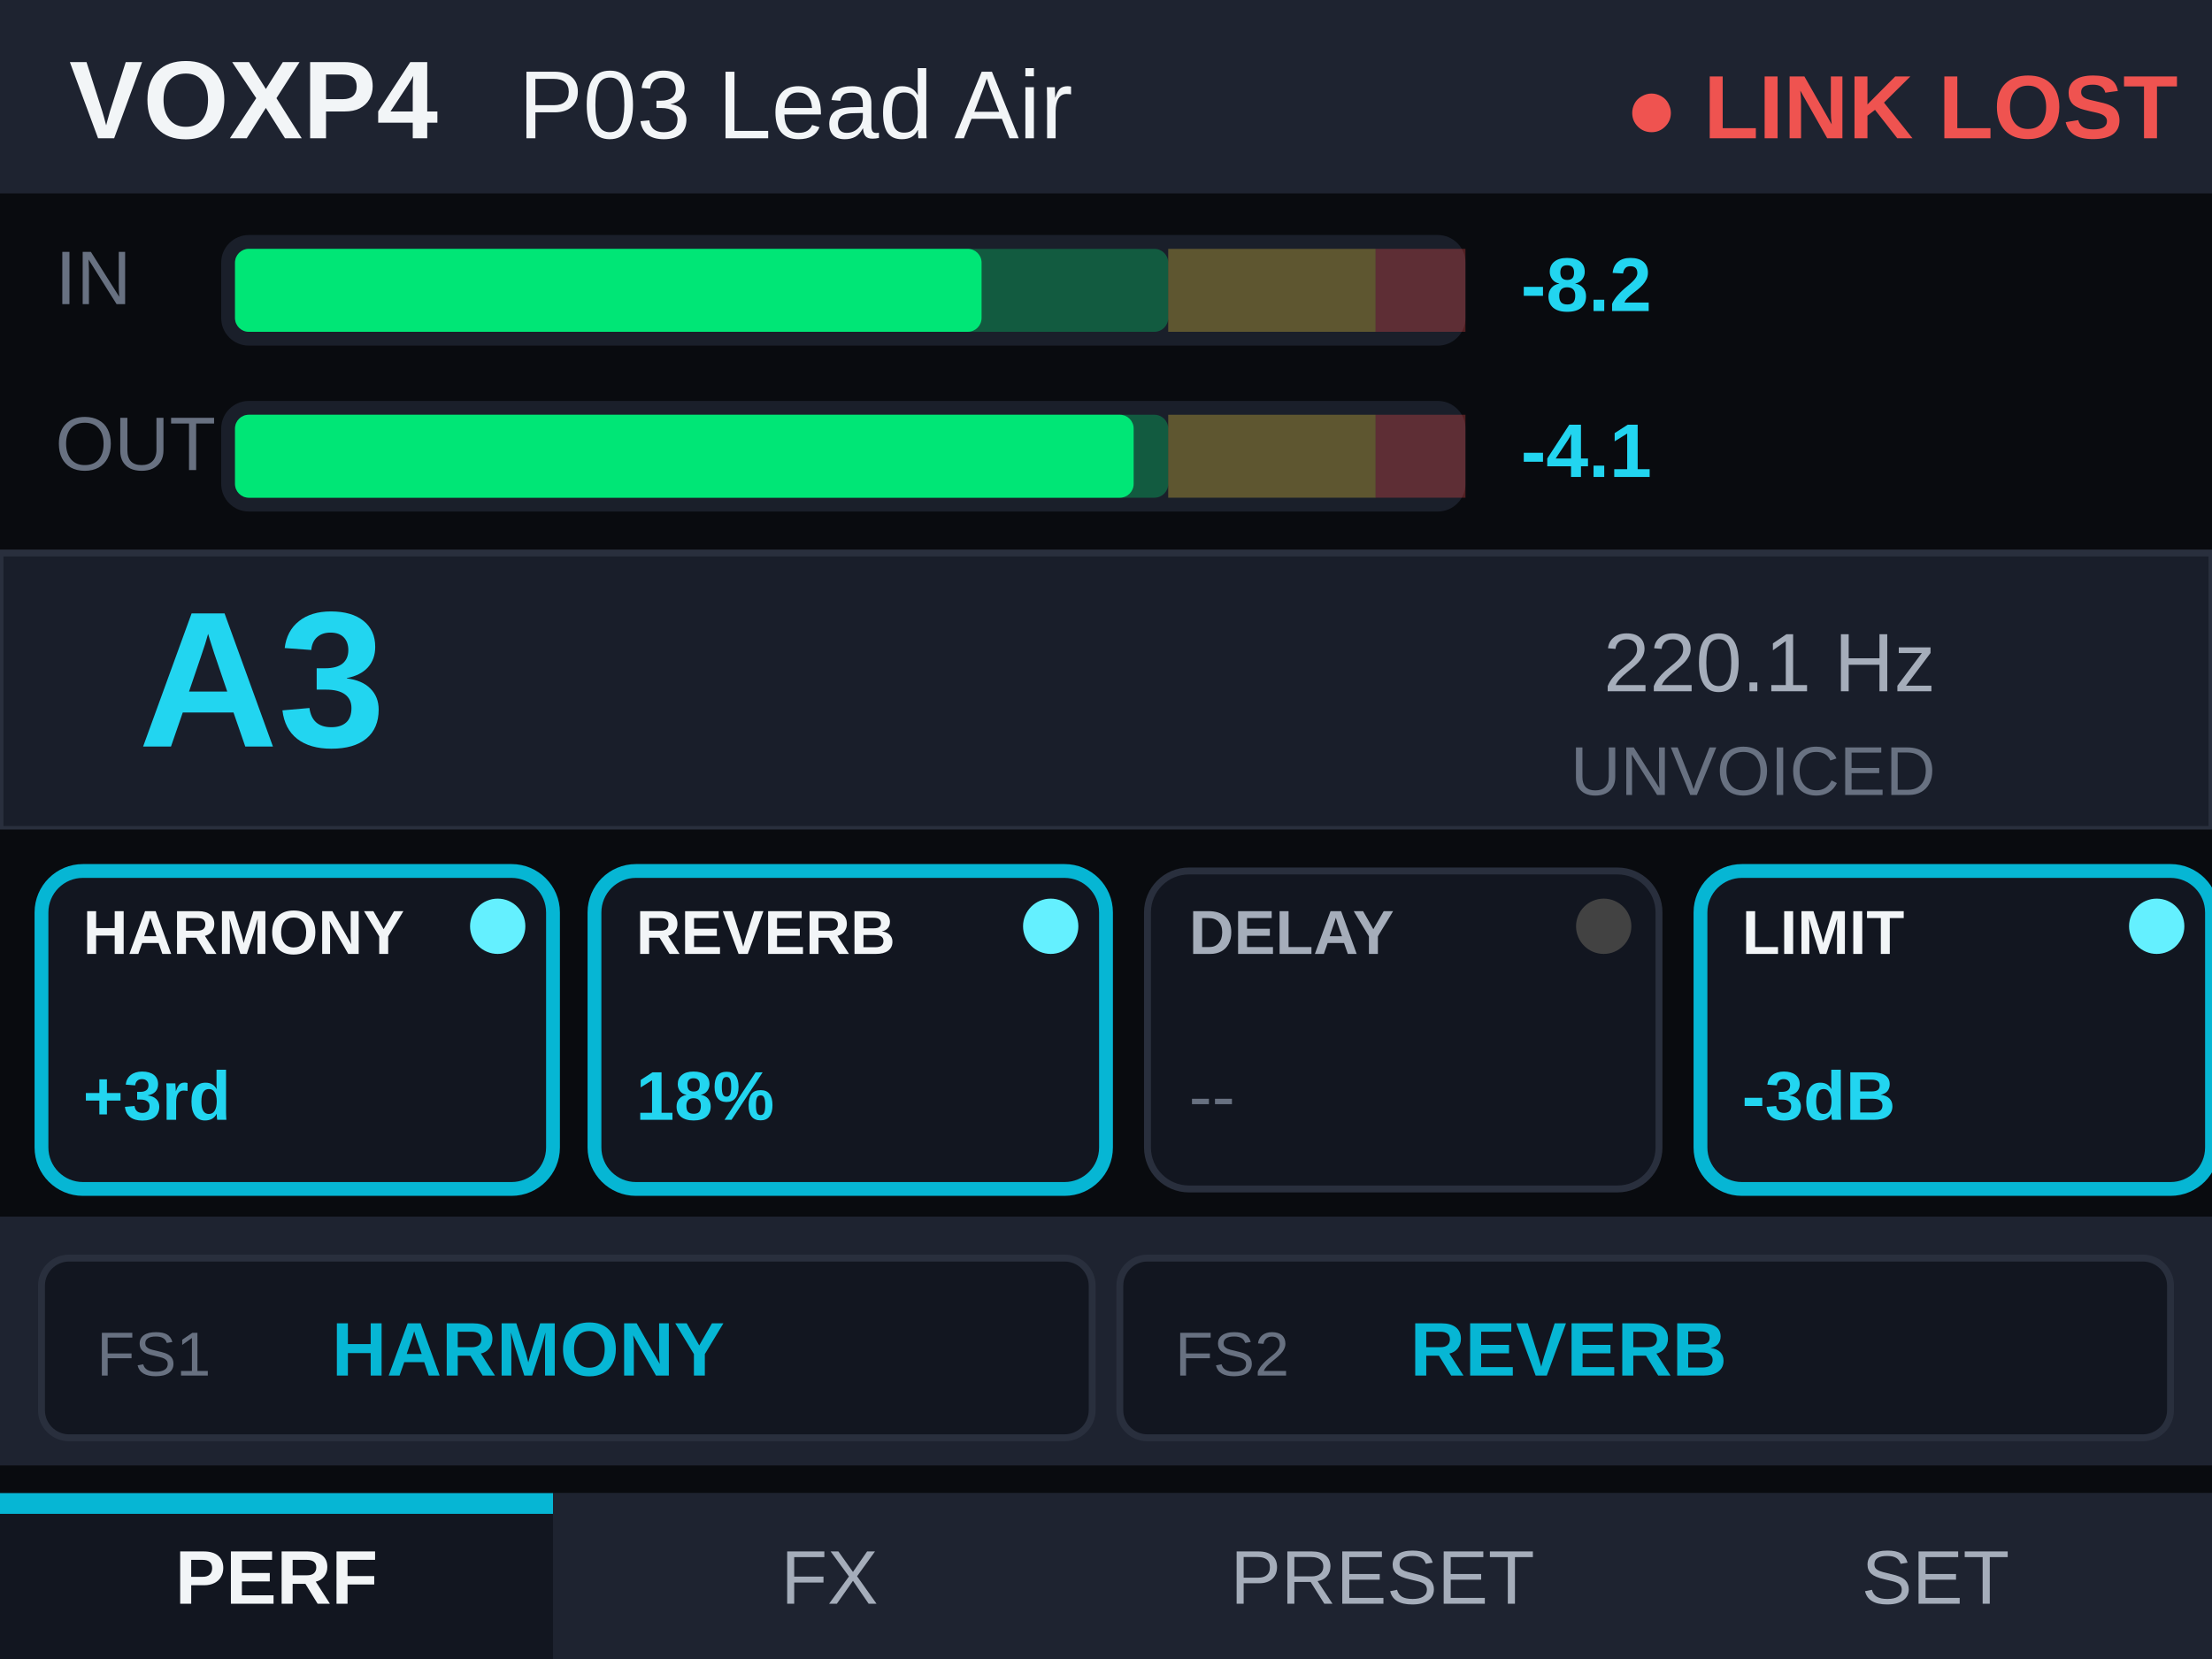
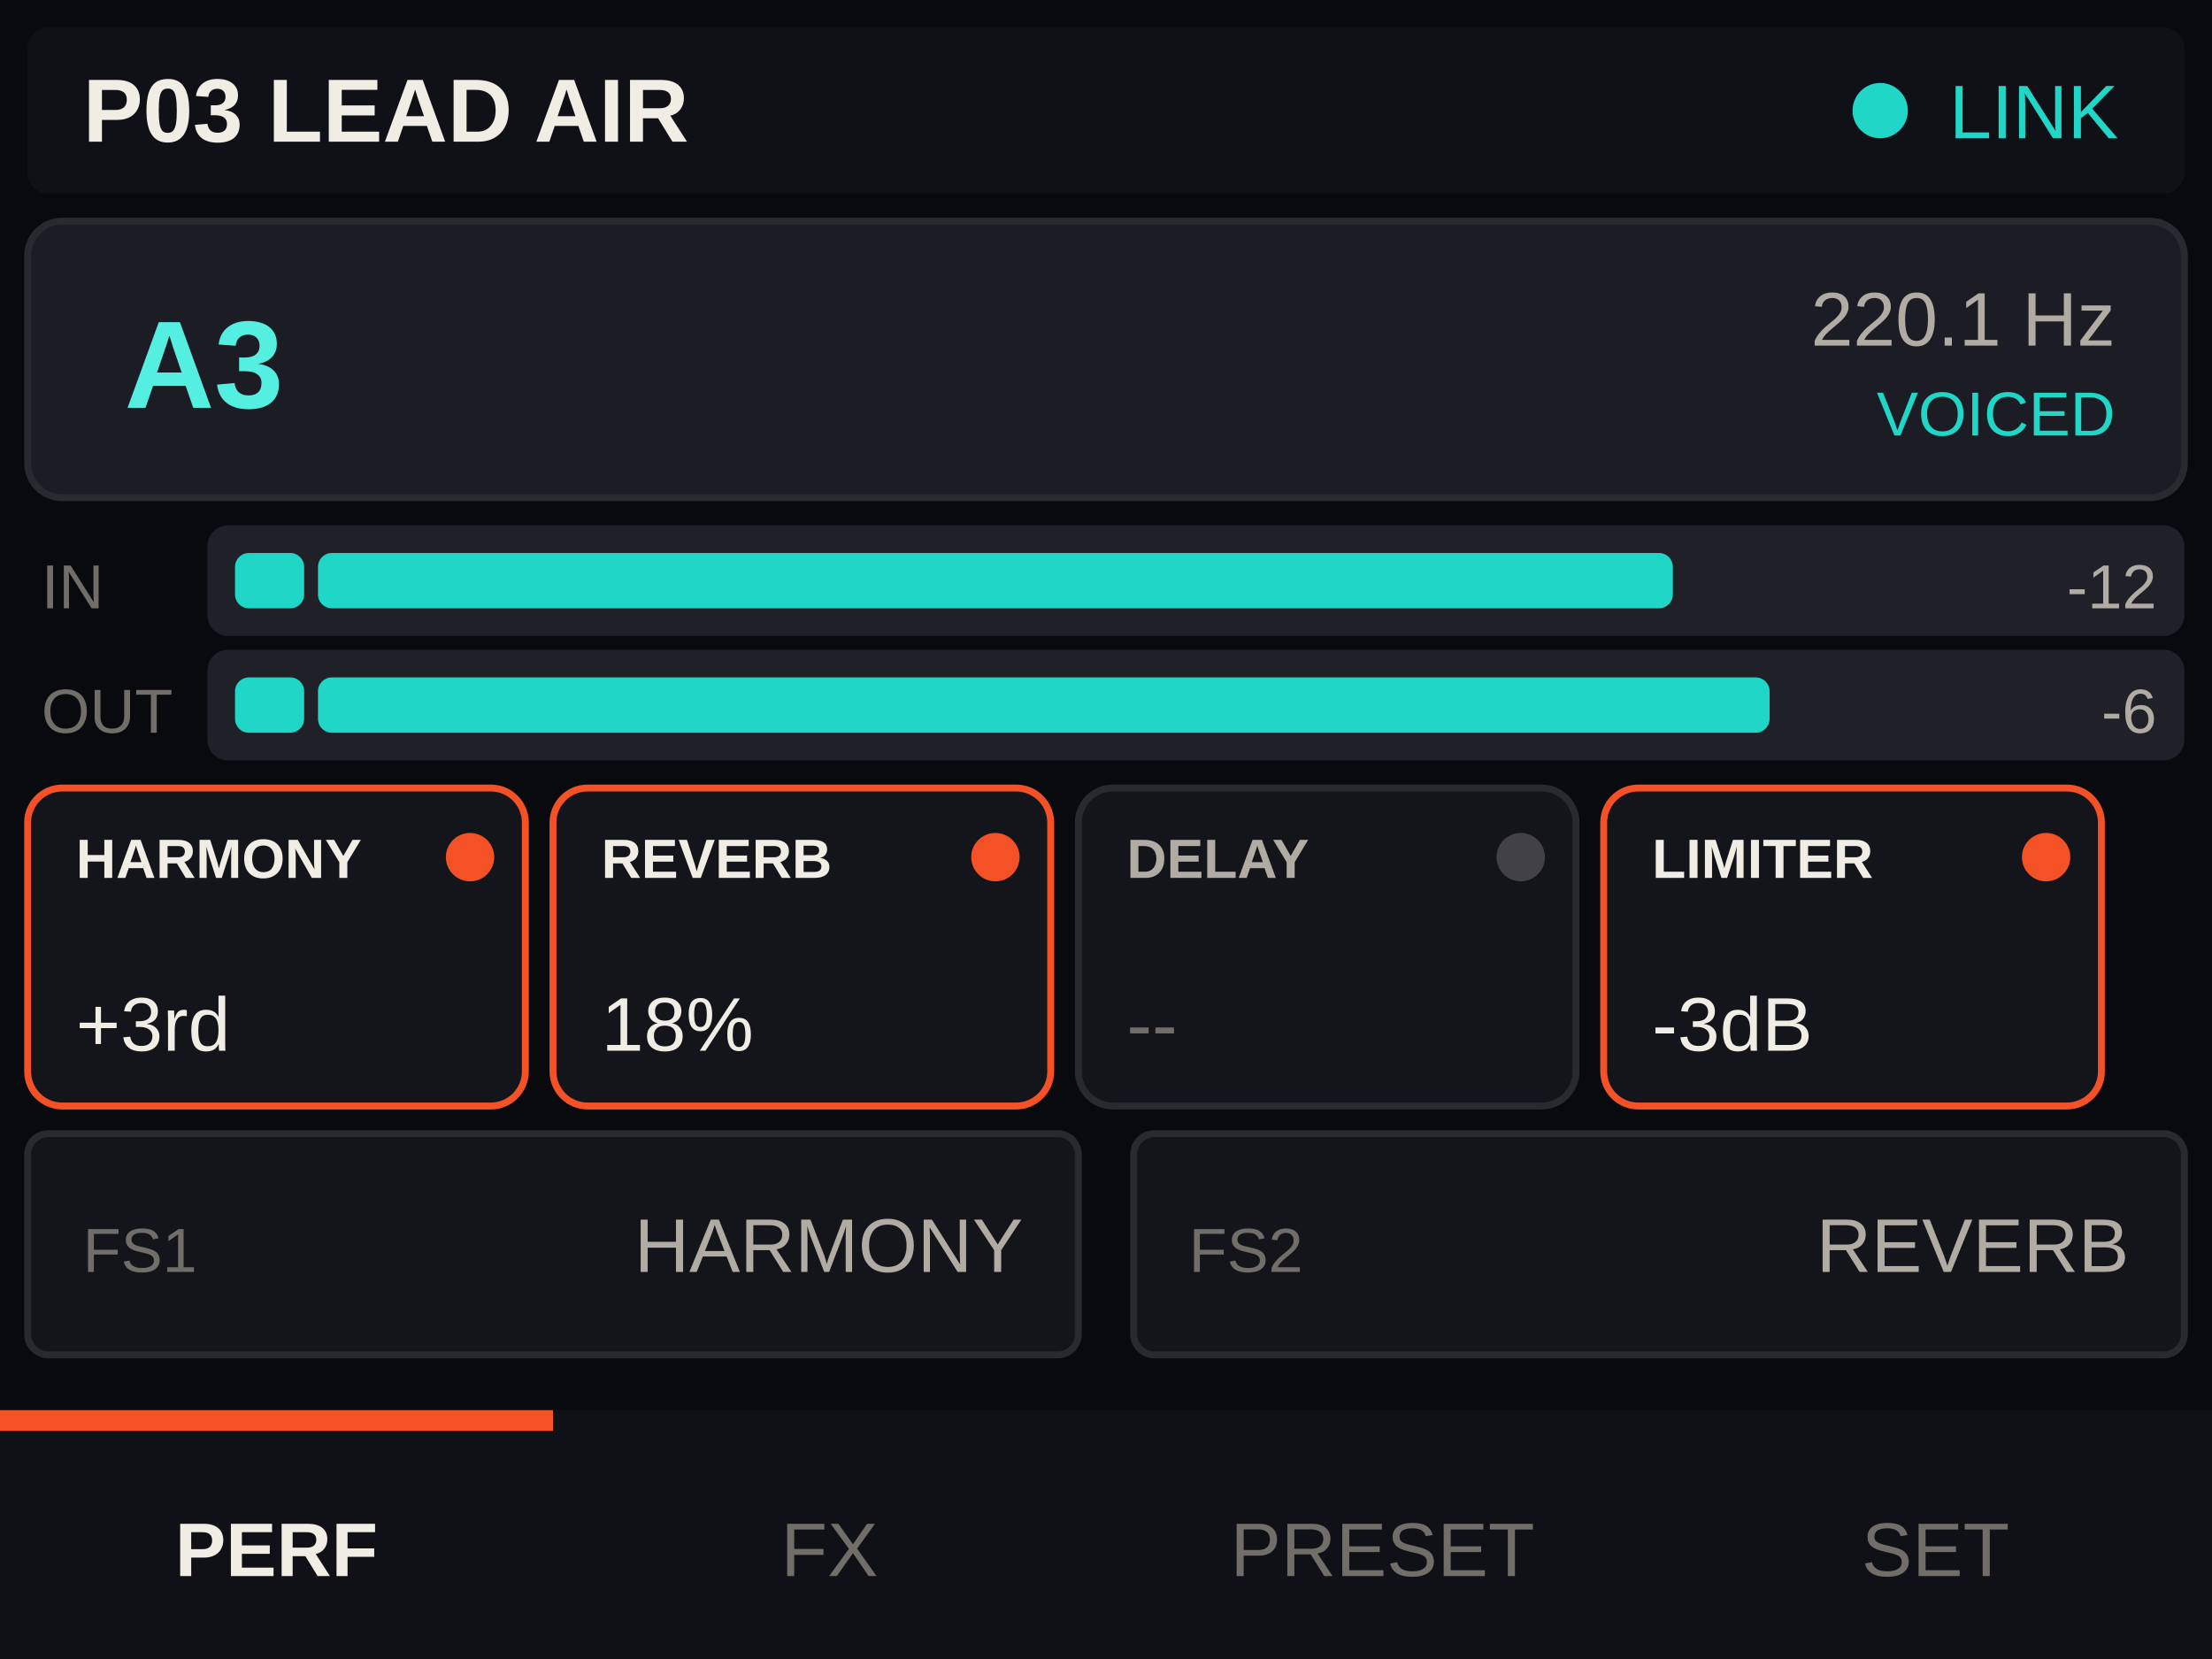
- <svg xmlns="http://www.w3.org/2000/svg" viewBox="0 0 320 240" width="640" height="480">
-   <defs>
-     <linearGradient id="meterSafe" x1="0%" y1="0%" x2="100%" y2="0%">
-       <stop offset="0%" style="stop-color:#00E676" />
-       <stop offset="100%" style="stop-color:#00E676" />
-     </linearGradient>
-     <linearGradient id="meterWarning" x1="0%" y1="0%" x2="100%" y2="0%">
-       <stop offset="0%" style="stop-color:#FFD740" />
-       <stop offset="100%" style="stop-color:#FFD740" />
-     </linearGradient>
-     <linearGradient id="meterClip" x1="0%" y1="0%" x2="100%" y2="0%">
-       <stop offset="0%" style="stop-color:#FF5252" />
-       <stop offset="100%" style="stop-color:#FF5252" />
-     </linearGradient>
-     <style>
-       .bg { fill: #090B0F; }
-       .surface { fill: #121620; }
-       .elevated { fill: #191E2A; }
-       .header { fill: #1E2330; }
-       .text-primary { fill: #F2F5F7; font-family: Arial, sans-serif; }
-       .text-secondary { fill: #A5ADBA; font-family: Arial, sans-serif; }
-       .text-muted { fill: #687181; font-family: Arial, sans-serif; }
-       .text-accent { fill: #06B6D4; font-family: Arial, sans-serif; }
-       .text-value { fill: #22D5F0; font-family: Arial, sans-serif; font-weight: bold; }
-       .border-subtle { fill: none; stroke: #292F3D; stroke-width: 1; }
-       .border-active { fill: none; stroke: #06B6D4; stroke-width: 2; }
-       .led-off { fill: #424242; }
-       .led-on { fill: #64F0FF; }
-       .link-ok { fill: #66BB6A; }
-       .link-lost { fill: #EF5350; }
-       .fs-pressed { fill: #FFA726; }
-       .meter-bg { fill: #1A1F2A; }
-       .card { fill: #121620; }
-     </style>
-   </defs>
+ <svg xmlns="http://www.w3.org/2000/svg" viewBox="0 0 320 240" width="320" height="240">
+   <style>
+     .bg{fill:#090A0E}.surface{fill:#14151B}.elev{fill:#1C1D24}.header{fill:#101116}.nav{fill:#101116}.panel{fill:#202128}
+     .t1{fill:#F0EDE5}.t2{fill:#B1ACA3}.tm{fill:#716E69}
+     .acc{fill:#F45126}.accb{fill:#FF6030}.accd{fill:#B83A1C}
+     .aud{fill:#20D6C7}.audb{fill:#55EFE2}.audd{fill:#148E87}
+     .dis{fill:#414147}
+     text{font-family:Arial,Helvetica,sans-serif}
+   </style>
  <rect width="320" height="240" class="bg" />
-   <rect width="320" height="28" class="header" />
-   <text x="10" y="20" class="text-primary" font-size="16" font-weight="bold">VOXP4</text>
-   <text x="75" y="20" class="text-primary" font-size="14">P03 Lead Air</text>
-   <text x="235" y="20" class="link-lost" font-family="Arial" font-size="13" font-weight="bold">● LINK LOST</text>
-   <rect y="28" width="320" height="52" class="bg" />
-   <text x="8" y="44" class="text-muted" font-size="11">IN</text>
-   <rect x="32" y="34" width="180" height="16" rx="4" class="meter-bg" />
-   <rect x="34" y="36" width="135" height="12" rx="2" fill="#00E676" opacity="0.3" />
-   <rect x="169" y="36" width="30" height="12" fill="#FFD740" opacity="0.3" />
-   <rect x="199" y="36" width="13" height="12" fill="#FF5252" opacity="0.3" />
-   <rect x="34" y="36" width="108" height="12" rx="2" fill="#00E676" />
-   <text x="220" y="45" class="text-value" font-size="11">-8.2</text>
-   <text x="8" y="68" class="text-muted" font-size="11">OUT</text>
-   <rect x="32" y="58" width="180" height="16" rx="4" class="meter-bg" />
-   <rect x="34" y="60" width="135" height="12" rx="2" fill="#00E676" opacity="0.3" />
-   <rect x="169" y="60" width="30" height="12" fill="#FFD740" opacity="0.3" />
-   <rect x="199" y="60" width="13" height="12" fill="#FF5252" opacity="0.3" />
-   <rect x="34" y="60" width="130" height="12" rx="2" fill="#00E676" />
-   <text x="220" y="69" class="text-value" font-size="11">-4.1</text>
-   <rect y="80" width="320" height="40" class="elevated" stroke="#292F3D" stroke-width="1" />
-   <text x="20" y="108" class="text-value" font-size="28" font-weight="bold">A3</text>
-   <text x="280" y="100" class="text-secondary" font-size="12" text-anchor="end">220.1 Hz</text>
-   <text x="280" y="115" class="text-muted" font-size="10" text-anchor="end">UNVOICED</text>
-   <rect y="120" width="320" height="56" class="bg" />
-   <rect x="6" y="126" width="74" height="46" rx="6" class="card" stroke="#06B6D4" stroke-width="2" />
-   <text x="12" y="138" class="text-primary" font-size="9" font-weight="bold">HARMONY</text>
-   <circle cx="72" cy="134" r="4" class="led-on" />
-   <text x="12" y="162" class="text-value" font-size="10">+3rd</text>
-   <rect x="86" y="126" width="74" height="46" rx="6" class="card" stroke="#06B6D4" stroke-width="2" />
-   <text x="92" y="138" class="text-primary" font-size="9" font-weight="bold">REVERB</text>
-   <circle cx="152" cy="134" r="4" class="led-on" />
-   <text x="92" y="162" class="text-value" font-size="10">18%</text>
-   <rect x="166" y="126" width="74" height="46" rx="6" class="card" stroke="#292F3D" stroke-width="1" />
-   <text x="172" y="138" class="text-secondary" font-size="9" font-weight="bold">DELAY</text>
-   <circle cx="232" cy="134" r="4" class="led-off" />
-   <text x="172" y="162" class="text-muted" font-size="10">--</text>
-   <rect x="246" y="126" width="74" height="46" rx="6" class="card" stroke="#06B6D4" stroke-width="2" />
-   <text x="252" y="138" class="text-primary" font-size="9" font-weight="bold">LIMIT</text>
-   <circle cx="312" cy="134" r="4" class="led-on" />
-   <text x="252" y="162" class="text-value" font-size="10">-3dB</text>
-   <rect y="176" width="320" height="36" class="header" />
-   <rect x="6" y="182" width="152" height="26" rx="4" class="surface" stroke="#292F3D" stroke-width="1" />
-   <text x="14" y="199" class="text-muted" font-size="9">FS1</text>
-   <text x="48" y="199" class="text-accent" font-size="11" font-weight="bold">HARMONY</text>
-   <rect x="162" y="182" width="152" height="26" rx="4" class="surface" stroke="#292F3D" stroke-width="1" />
-   <text x="170" y="199" class="text-muted" font-size="9">FS2</text>
-   <text x="204" y="199" class="text-accent" font-size="11" font-weight="bold">REVERB</text>
-   <rect y="216" width="320" height="24" class="header" />
-   <rect x="0" y="216" width="80" height="24" class="surface" />
-   <rect x="0" y="216" width="80" height="3" fill="#06B6D4" />
-   <text x="40" y="232" class="text-primary" font-size="11" font-weight="bold" text-anchor="middle">PERF</text>
-   <rect x="80" y="216" width="80" height="24" class="header" />
-   <text x="120" y="232" class="text-secondary" font-size="11" text-anchor="middle">FX</text>
-   <rect x="160" y="216" width="80" height="24" class="header" />
-   <text x="200" y="232" class="text-secondary" font-size="11" text-anchor="middle">PRESET</text>
-   <rect x="240" y="216" width="80" height="24" class="header" />
-   <text x="280" y="232" class="text-secondary" font-size="11" text-anchor="middle">SET</text>
+   <rect x="4" y="4" width="312" height="24" rx="3" class="header" />
+   <text x="12" y="20.5" class="t1" font-size="13" font-weight="bold">P03  LEAD AIR</text>
+   <circle cx="272" cy="16" r="4" class="aud" />
+   <text x="282" y="20" class="aud" font-size="11">LINK</text>
+   <rect x="4" y="32" width="312" height="40" rx="5" class="elev" stroke="#292A30" stroke-width="1" />
+   <text x="18" y="59" class="audb" font-size="18" font-weight="bold">A3</text>
+   <text x="306" y="50" class="t2" font-size="11" text-anchor="end">220.1 Hz</text>
+   <text x="306" y="63" class="aud" font-size="9" text-anchor="end">VOICED</text>
+   <text x="6" y="88" class="tm" font-size="9">IN</text>
+   <rect x="30" y="76" width="286" height="16" rx="3" class="panel" />
+   <rect x="34" y="80" width="10" height="8" rx="2" class="aud" />
+   <rect x="46" y="80" width="196" height="8" rx="2" class="aud" />
+   <text x="312" y="88" class="t2" font-size="9" text-anchor="end">-12</text>
+   <text x="6" y="106" class="tm" font-size="9">OUT</text>
+   <rect x="30" y="94" width="286" height="16" rx="3" class="panel" />
+   <rect x="34" y="98" width="10" height="8" rx="2" class="aud" />
+   <rect x="46" y="98" width="210" height="8" rx="2" class="aud" />
+   <text x="312" y="106" class="t2" font-size="9" text-anchor="end">-6</text>
+   <rect x="4" y="114" width="72" height="46" rx="5" class="surface" stroke="#F45126" stroke-width="1" />
+   <text x="11" y="127" class="t1" font-size="8" font-weight="bold">HARMONY</text>
+   <circle cx="68" cy="124" r="3.5" class="acc" />
+   <text x="11" y="152" class="t1" font-size="11">+3rd</text>
+   <rect x="80" y="114" width="72" height="46" rx="5" class="surface" stroke="#F45126" stroke-width="1" />
+   <text x="87" y="127" class="t1" font-size="8" font-weight="bold">REVERB</text>
+   <circle cx="144" cy="124" r="3.5" class="acc" />
+   <text x="87" y="152" class="t1" font-size="11">18%</text>
+   <rect x="156" y="114" width="72" height="46" rx="5" class="surface" stroke="#292A30" stroke-width="1" />
+   <text x="163" y="127" class="t2" font-size="8" font-weight="bold">DELAY</text>
+   <circle cx="220" cy="124" r="3.5" class="dis" />
+   <text x="163" y="152" class="tm" font-size="11">--</text>
+   <rect x="232" y="114" width="72" height="46" rx="5" class="surface" stroke="#F45126" stroke-width="1" />
+   <text x="239" y="127" class="t1" font-size="8" font-weight="bold">LIMITER</text>
+   <circle cx="296" cy="124" r="3.5" class="acc" />
+   <text x="239" y="152" class="t1" font-size="11">-3dB</text>
+   <rect x="4" y="164" width="152" height="32" rx="3" class="surface" stroke="#292A30" stroke-width="1" />
+   <text x="12" y="184" class="tm" font-size="9">FS1</text>
+   <text x="148" y="184" class="t2" font-size="11" text-anchor="end">HARMONY</text>
+   <rect x="164" y="164" width="152" height="32" rx="3" class="surface" stroke="#292A30" stroke-width="1" />
+   <text x="172" y="184" class="tm" font-size="9">FS2</text>
+   <text x="308" y="184" class="t2" font-size="11" text-anchor="end">REVERB</text>
+   <rect y="204" width="320" height="36" class="nav" />
+   <rect x="0" y="204" width="80" height="3" class="acc" />
+   <text x="40" y="228" class="t1" font-size="11" font-weight="bold" text-anchor="middle">PERF</text>
+   <text x="120" y="228" class="tm" font-size="11" text-anchor="middle">FX</text>
+   <text x="200" y="228" class="tm" font-size="11" text-anchor="middle">PRESET</text>
+   <text x="280" y="228" class="tm" font-size="11" text-anchor="middle">SET</text>
</svg>
